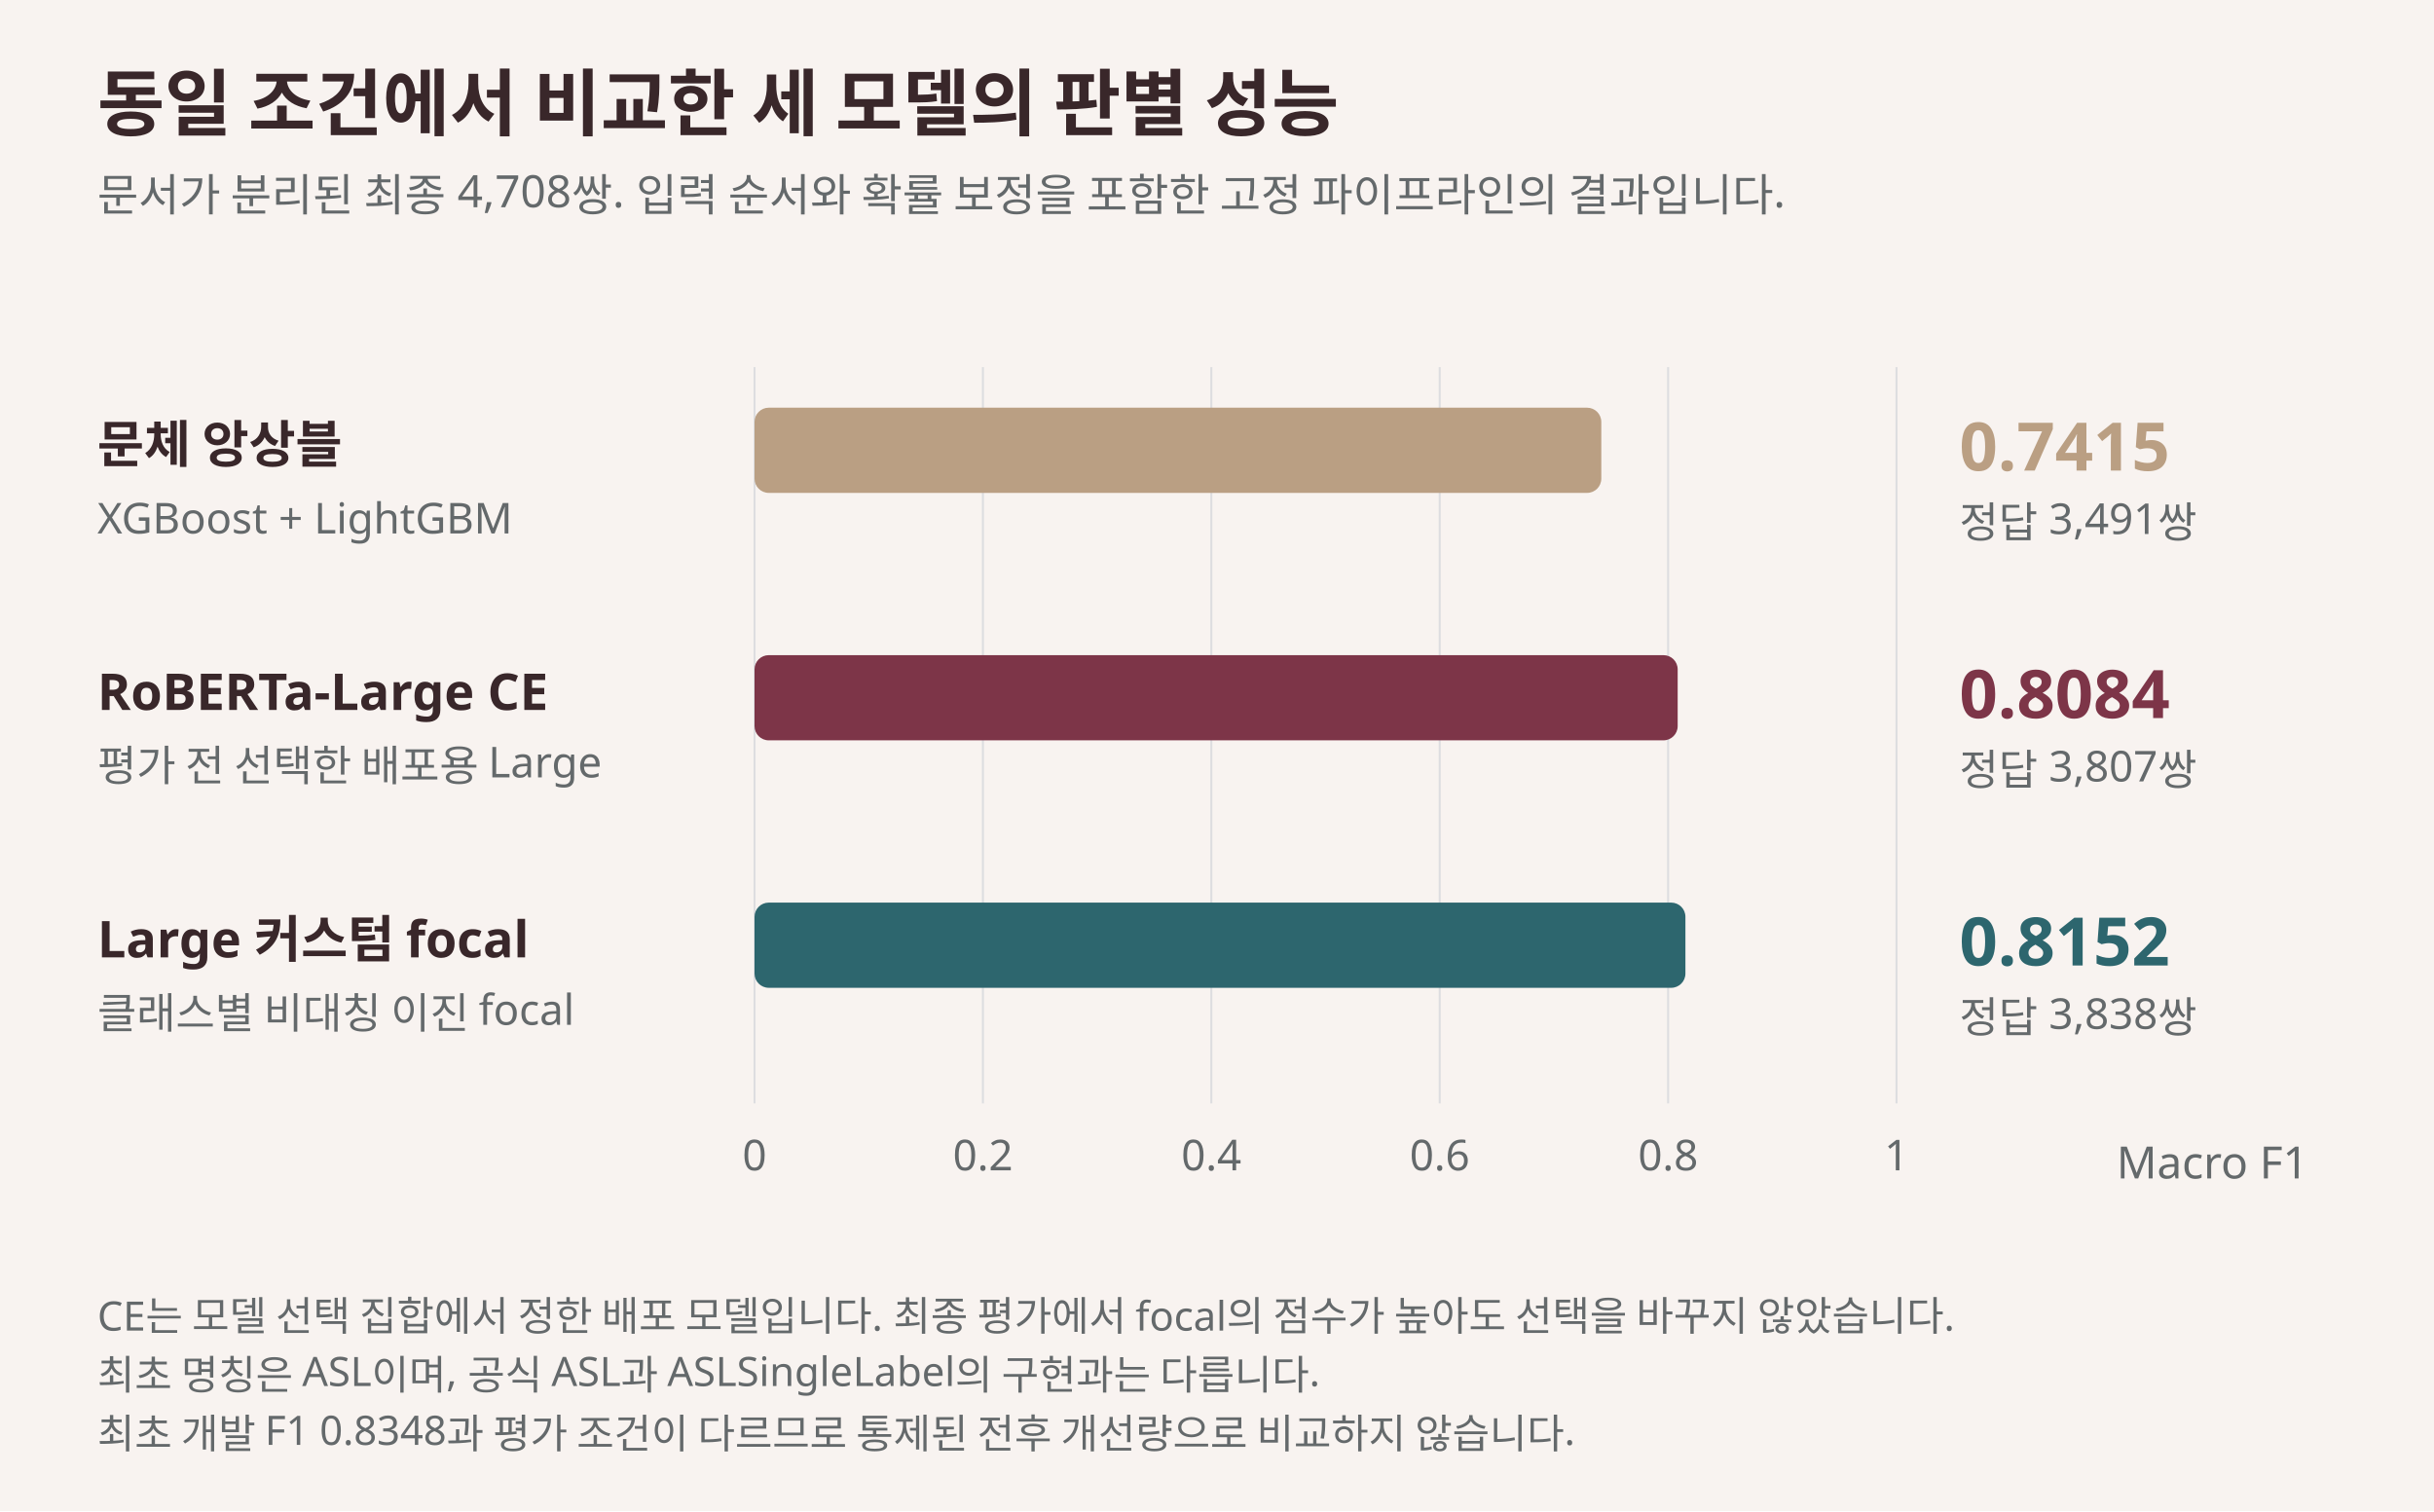
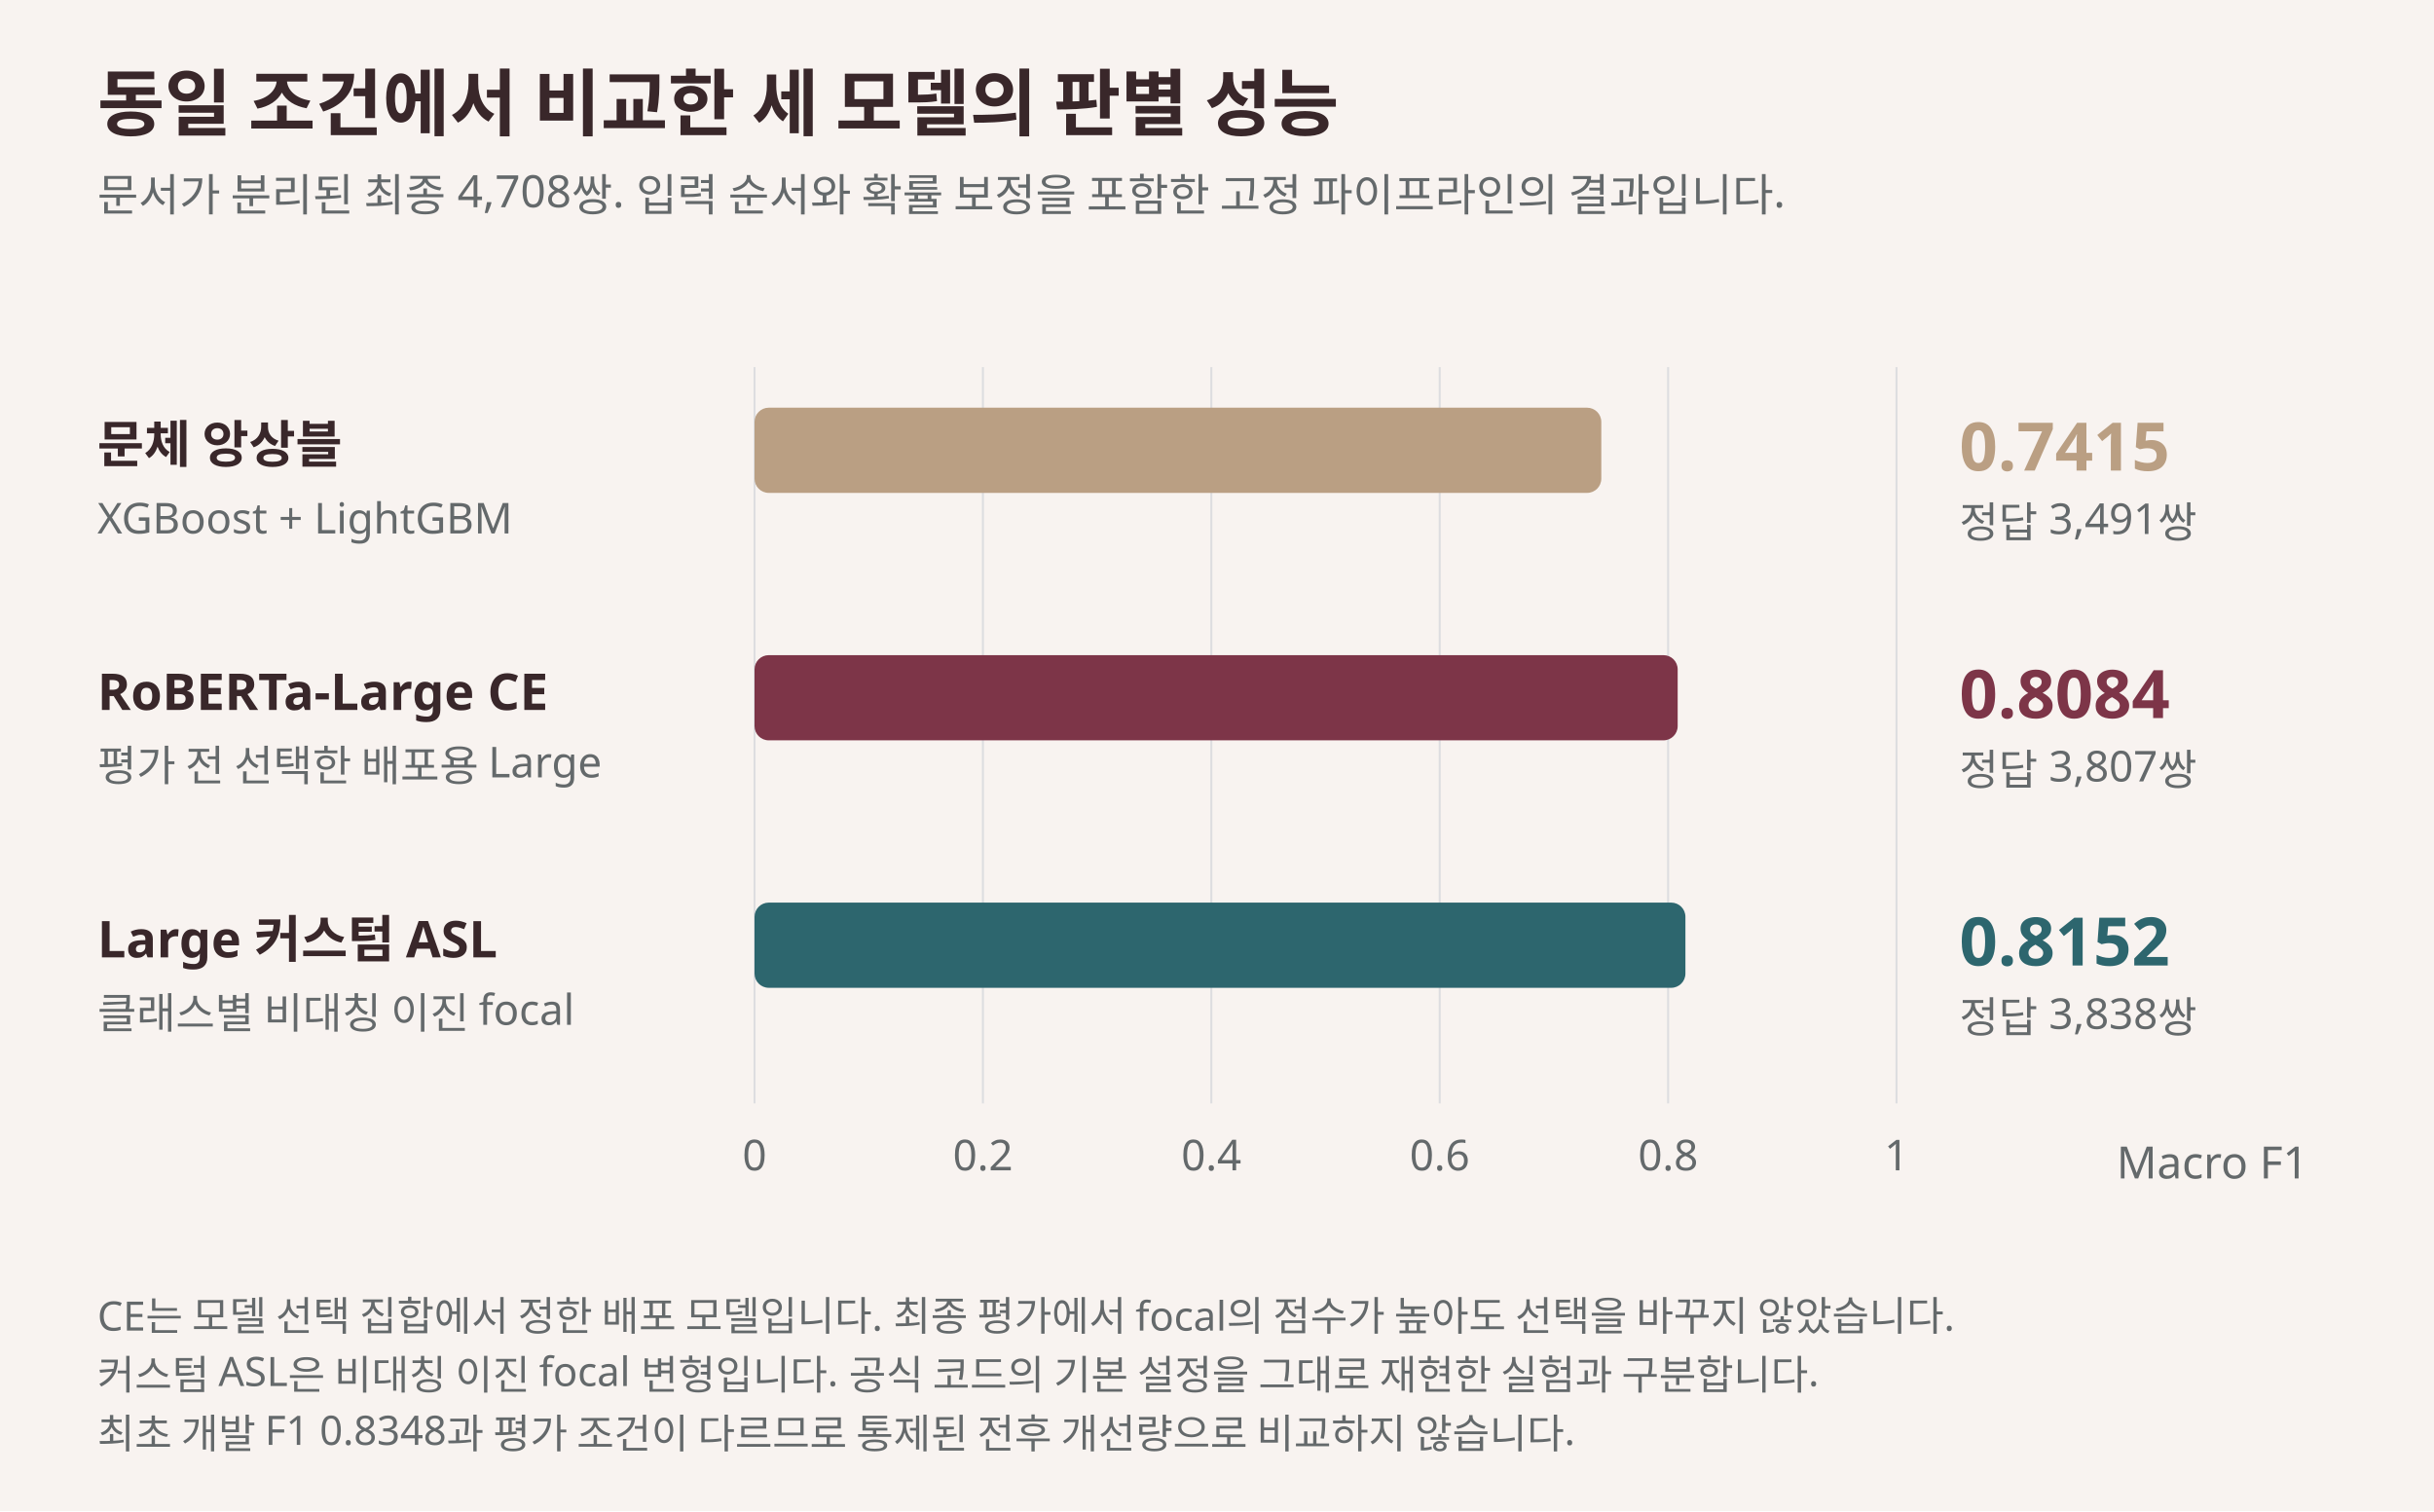
<svg xmlns="http://www.w3.org/2000/svg" width="1200" height="745" viewBox="0 0 1200 745" role="img" aria-labelledby="title desc">
  <style>text{font-family:'Noto Sans KR', 'Malgun Gothic', 'Apple SD Gothic Neo', sans-serif;font-variant-numeric:tabular-nums} .axis{fill:#64696B}</style>
  <rect x="0" y="0" width="1200" height="745" fill="#F8F3F0" rx="0" stroke-width="1" />
  <text x="48" y="64" fill="#39272A" font-size="36" font-weight="750" text-anchor="start">동일 조건에서 비교한 세 모델의 판별 성능</text>
  <text x="48" y="104" fill="#64696B" font-size="22" font-weight="400" text-anchor="start">문서가 분리된 최종 4,708쌍. 입력 순서와 확률 보정을 포함한 고정 파이프라인의 결과입니다.</text>
  <line x1="372.0" y1="181" x2="372.0" y2="544" stroke="#DDDDE0" stroke-width="1" />
  <text x="372.0" y="577" fill="#64696B" font-size="21" font-weight="400" text-anchor="middle">0</text>
  <line x1="484.6" y1="181" x2="484.6" y2="544" stroke="#DDDDE0" stroke-width="1" />
  <text x="484.6" y="577" fill="#64696B" font-size="21" font-weight="400" text-anchor="middle">0.2</text>
  <line x1="597.2" y1="181" x2="597.2" y2="544" stroke="#DDDDE0" stroke-width="1" />
  <text x="597.2" y="577" fill="#64696B" font-size="21" font-weight="400" text-anchor="middle">0.4</text>
  <line x1="709.8" y1="181" x2="709.8" y2="544" stroke="#DDDDE0" stroke-width="1" />
  <text x="709.8" y="577" fill="#64696B" font-size="21" font-weight="400" text-anchor="middle">0.6</text>
  <line x1="822.4" y1="181" x2="822.4" y2="544" stroke="#DDDDE0" stroke-width="1" />
  <text x="822.4" y="577" fill="#64696B" font-size="21" font-weight="400" text-anchor="middle">0.8</text>
  <line x1="935.0" y1="181" x2="935.0" y2="544" stroke="#DDDDE0" stroke-width="1" />
  <text x="935.0" y="577" fill="#64696B" font-size="21" font-weight="400" text-anchor="middle">1</text>
  <text x="48" y="228" fill="#39272A" font-size="25" font-weight="700" text-anchor="start">문체 앙상블</text>
  <text x="48" y="263" fill="#64696B" font-size="21" font-weight="400" text-anchor="start">XGBoost + LightGBM</text>
  <rect x="372" y="201" width="417.463" height="42" fill="#BA9F83" rx="7" stroke-width="1" />
  <text x="966" y="232" fill="#BA9F83" font-size="33" font-weight="750" text-anchor="start">0.7415</text>
  <text x="966" y="265" fill="#64696B" font-size="21" font-weight="400" text-anchor="start">정답 3,491쌍</text>
  <text x="48" y="350" fill="#39272A" font-size="25" font-weight="700" text-anchor="start">RoBERTa-Large CE</text>
  <text x="48" y="385" fill="#64696B" font-size="21" font-weight="400" text-anchor="start">평가 전 선택한 배포용 Large</text>
  <rect x="372" y="323" width="455.119" height="42" fill="#7D3548" rx="7" stroke-width="1" />
  <text x="966" y="354" fill="#7D3548" font-size="33" font-weight="750" text-anchor="start">0.8084</text>
  <text x="966" y="387" fill="#64696B" font-size="21" font-weight="400" text-anchor="start">정답 3,807쌍</text>
-   <text x="48" y="472" fill="#39272A" font-size="25" font-weight="700" text-anchor="start">Large 커스텀 focal</text>
+   <text x="48" y="472" fill="#39272A" font-size="25" font-weight="700" text-anchor="start">Large 커스텀 ASL</text>
  <text x="48" y="507" fill="#64696B" font-size="21" font-weight="400" text-anchor="start">클래스별 비대칭 이진 focal</text>
  <rect x="372" y="445" width="458.94" height="42" fill="#2D666E" rx="7" stroke-width="1" />
  <text x="966" y="476" fill="#2D666E" font-size="33" font-weight="750" text-anchor="start">0.8152</text>
  <text x="966" y="509" fill="#64696B" font-size="21" font-weight="400" text-anchor="start">정답 3,838쌍</text>
  <text x="1138" y="581" fill="#64696B" font-size="22" font-weight="400" text-anchor="end">Macro F1</text>
  <text x="48" y="656" fill="#64696B" font-size="20" font-weight="400" text-anchor="start">CE는 모델 선택 집합에서 정한 배포 모델입니다. 최종 평가에서 focal의 점수가 높아도 선택을 바꾸지 않았습니다.</text>
-   <text x="48" y="685" fill="#64696B" font-size="20" font-weight="400" text-anchor="start">최초 명칭은 ASL이며, 공식 ASL과 ASLSingleLabel의 구현과는 다릅니다.</text>
+   <text x="48" y="685" fill="#64696B" font-size="20" font-weight="400" text-anchor="start">커스텀 ASL은 비대칭 이진 focal 변형입니다. 공식 코드의 기본 설정을 그대로 재현한 실험과 구분합니다.</text>
  <text x="48" y="714" fill="#64696B" font-size="20" font-weight="400" text-anchor="start">최초 개발 F1 0.8348과 평가 조건이 다르므로 통제된 전후 개선량으로 비교하지 않습니다.</text>
</svg>
